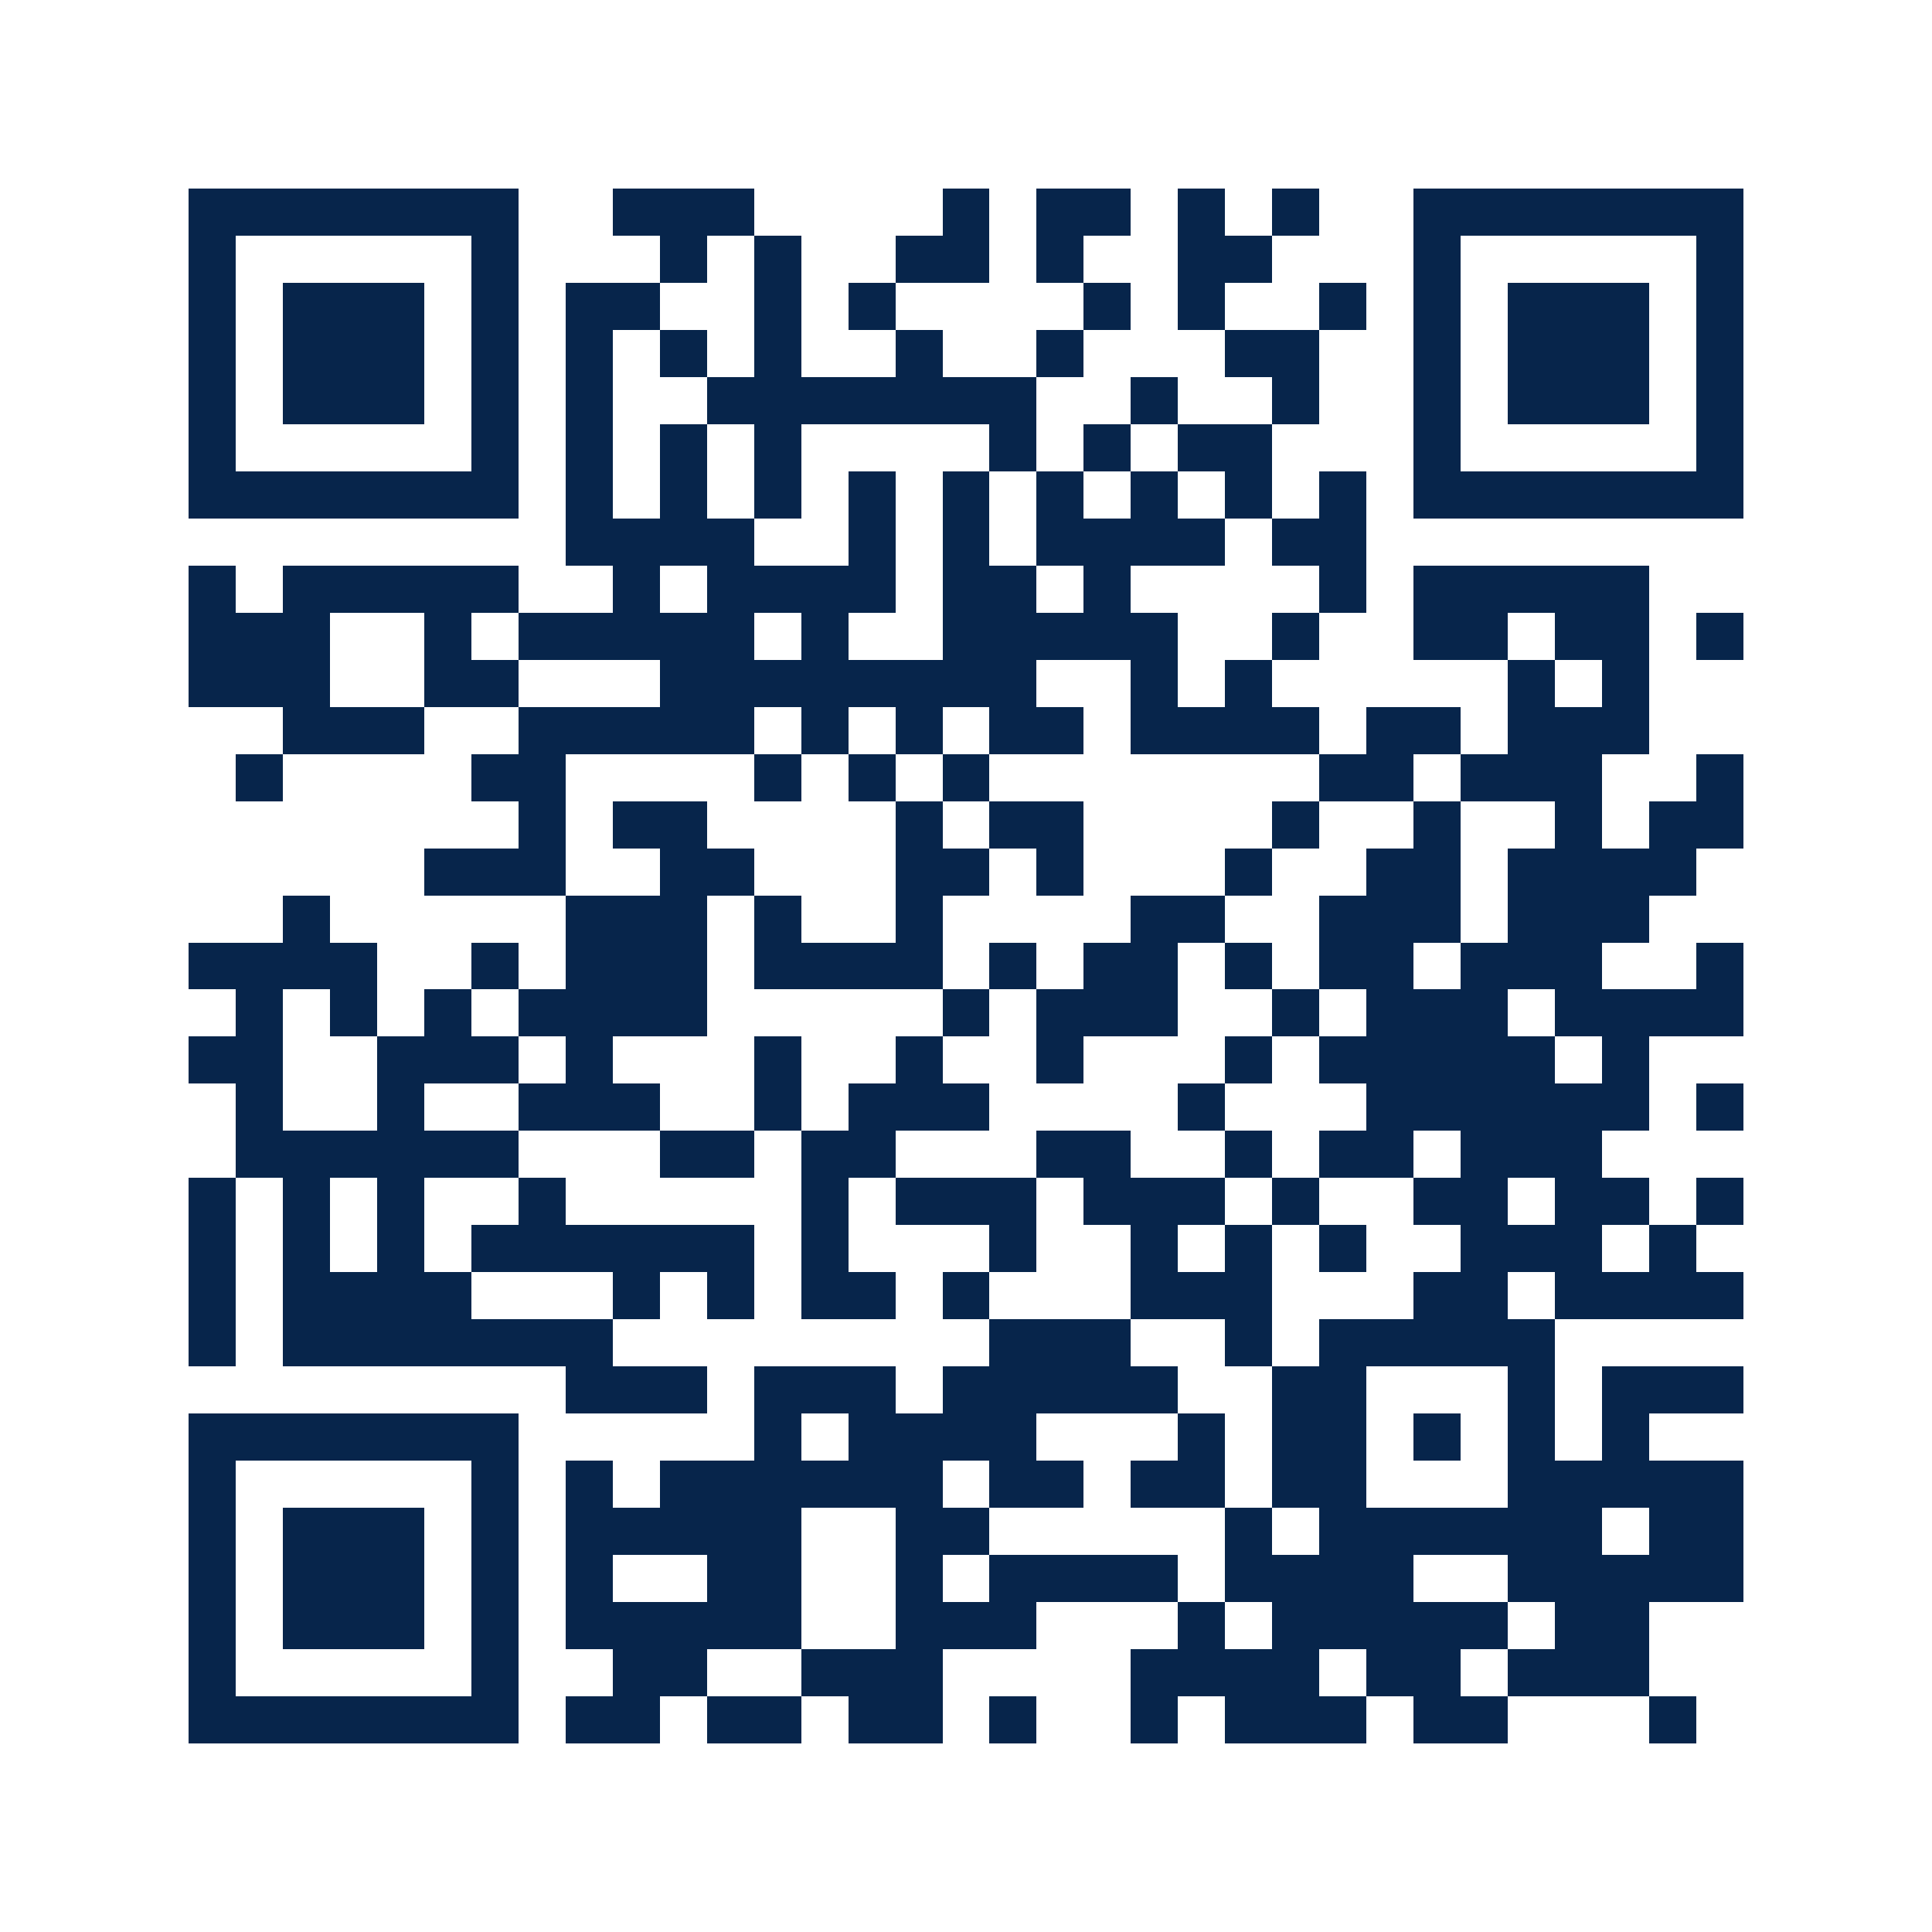
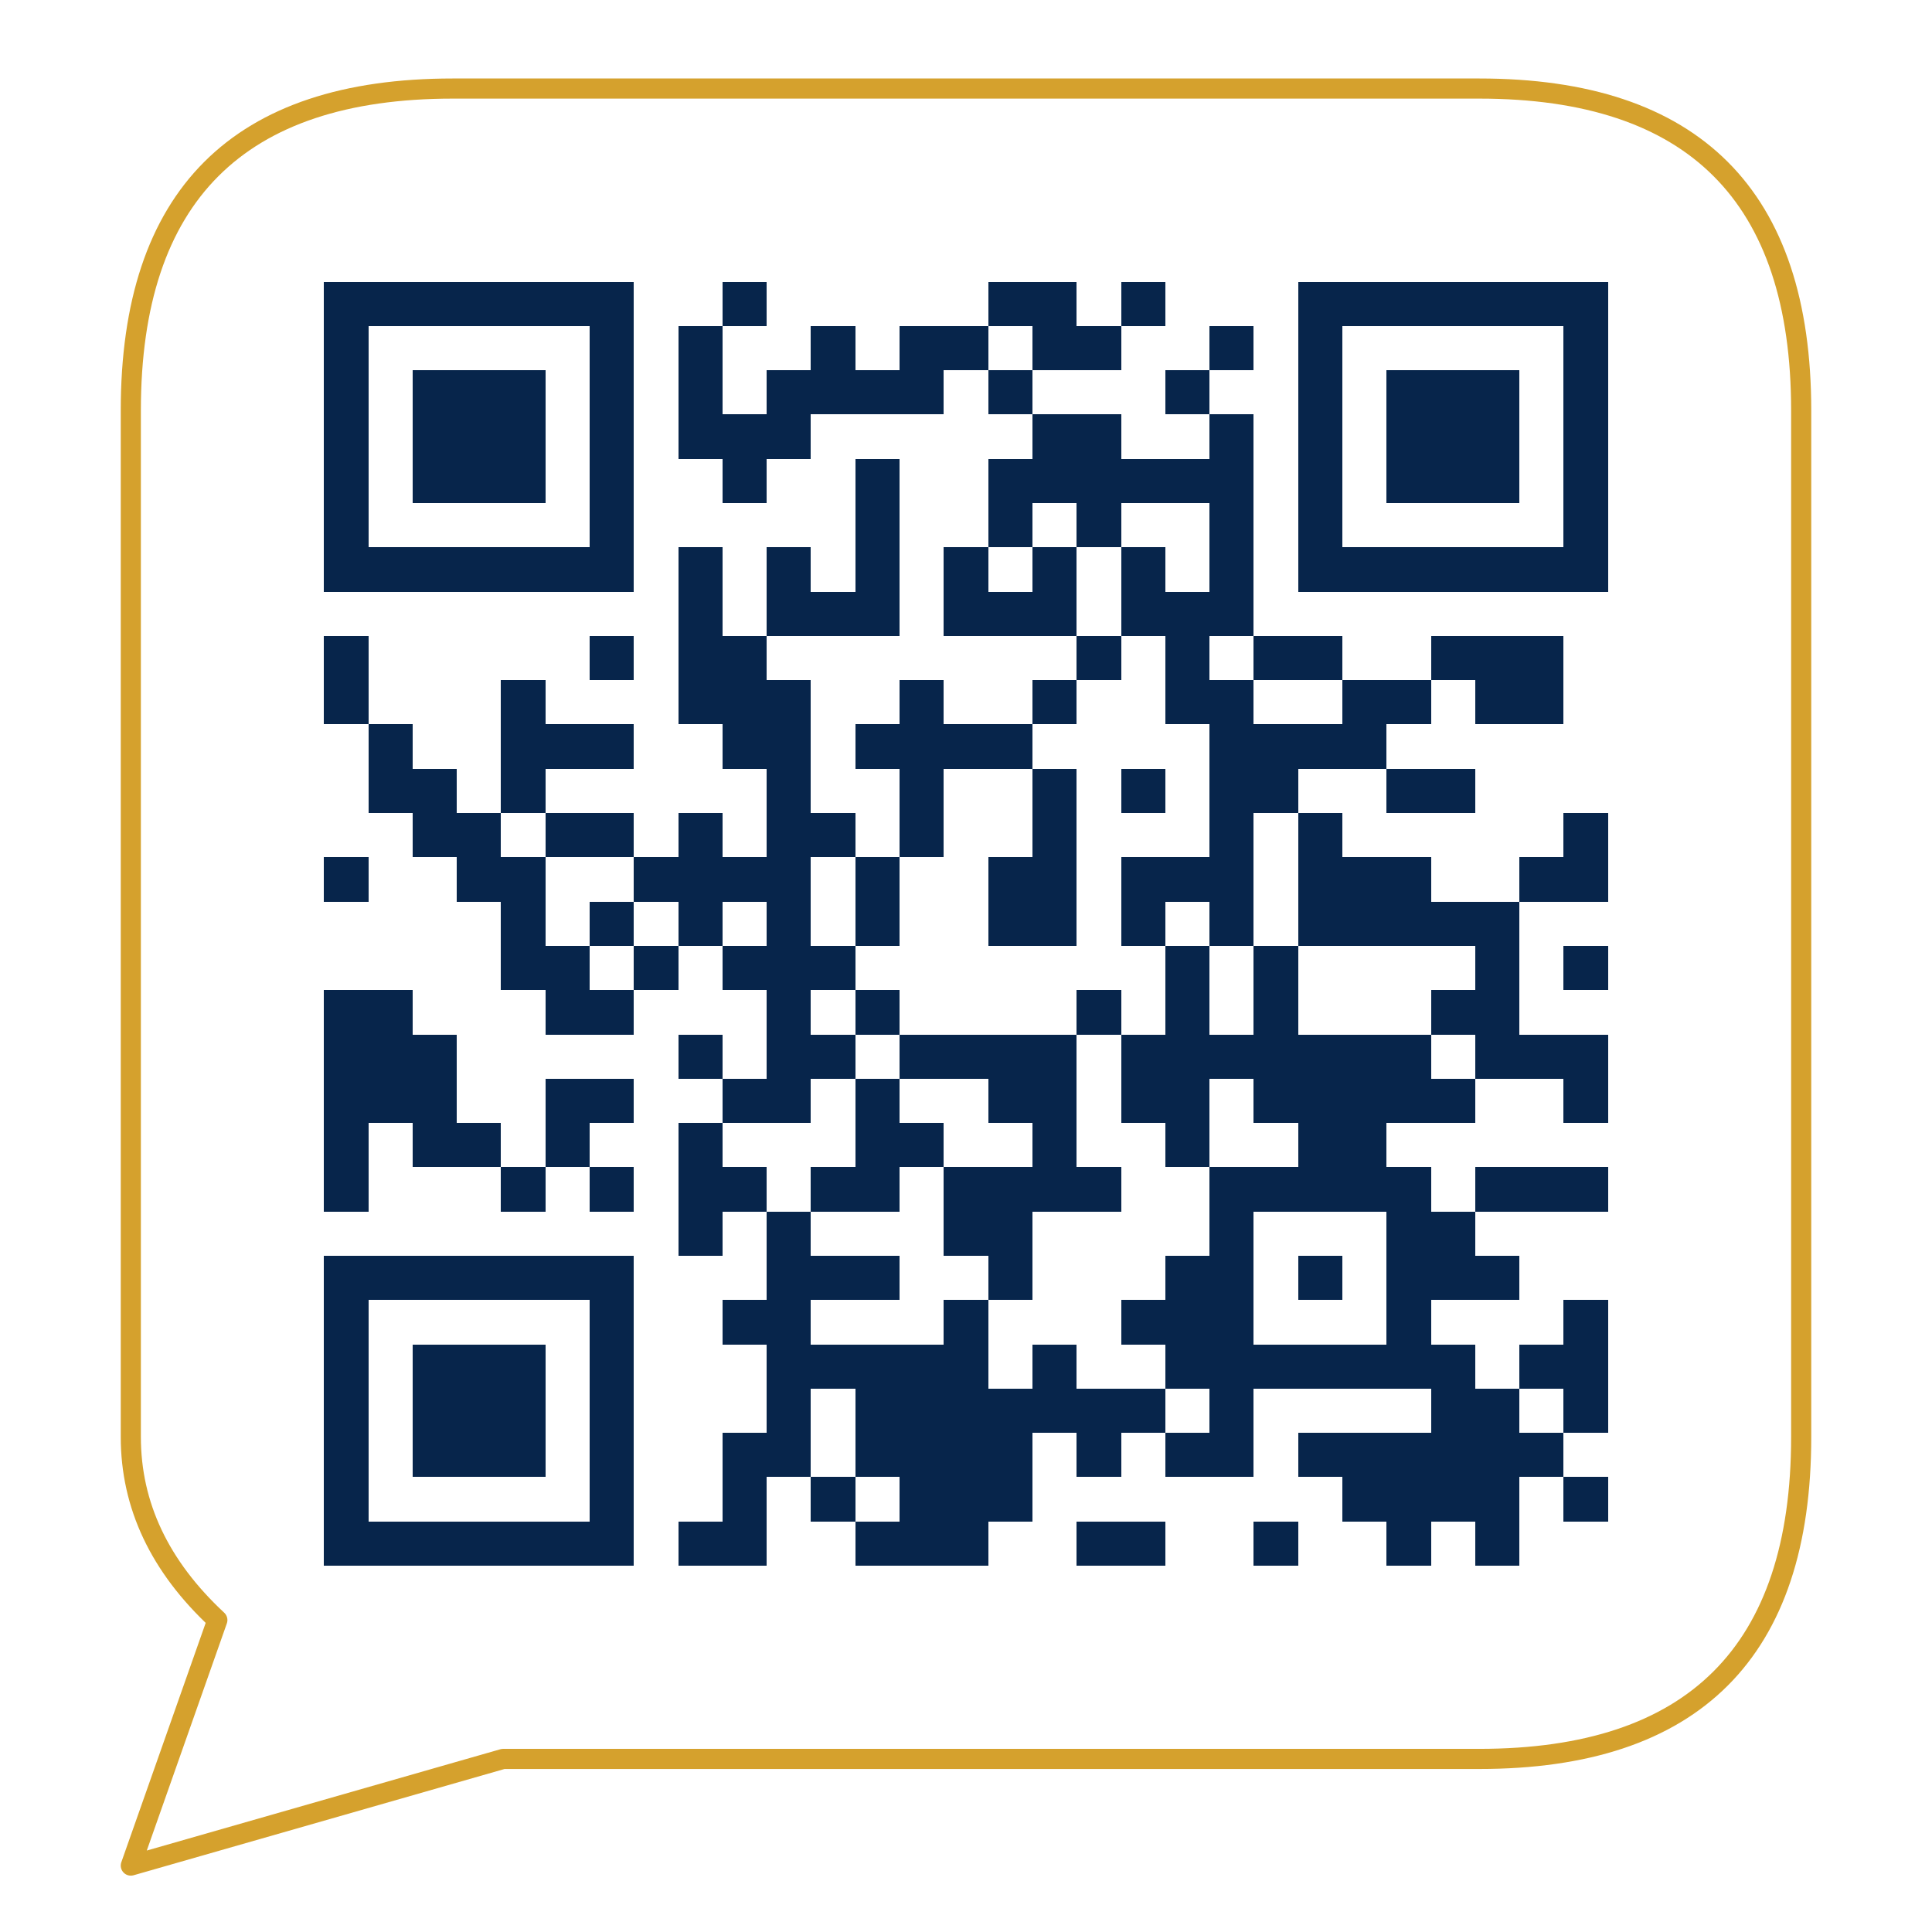
- <svg xmlns="http://www.w3.org/2000/svg" viewBox="0 0 41 41" width="512" height="512" shape-rendering="crispEdges">
-   <rect width="41" height="41" fill="white" />
-   <path d="M4,4h1v1h-1zM5,4h1v1h-1zM6,4h1v1h-1zM7,4h1v1h-1zM8,4h1v1h-1zM9,4h1v1h-1zM10,4h1v1h-1zM13,4h1v1h-1zM14,4h1v1h-1zM15,4h1v1h-1zM20,4h1v1h-1zM22,4h1v1h-1zM23,4h1v1h-1zM25,4h1v1h-1zM27,4h1v1h-1zM30,4h1v1h-1zM31,4h1v1h-1zM32,4h1v1h-1zM33,4h1v1h-1zM34,4h1v1h-1zM35,4h1v1h-1zM36,4h1v1h-1zM4,5h1v1h-1zM10,5h1v1h-1zM14,5h1v1h-1zM16,5h1v1h-1zM19,5h1v1h-1zM20,5h1v1h-1zM22,5h1v1h-1zM25,5h1v1h-1zM26,5h1v1h-1zM30,5h1v1h-1zM36,5h1v1h-1zM4,6h1v1h-1zM6,6h1v1h-1zM7,6h1v1h-1zM8,6h1v1h-1zM10,6h1v1h-1zM12,6h1v1h-1zM13,6h1v1h-1zM16,6h1v1h-1zM18,6h1v1h-1zM23,6h1v1h-1zM25,6h1v1h-1zM28,6h1v1h-1zM30,6h1v1h-1zM32,6h1v1h-1zM33,6h1v1h-1zM34,6h1v1h-1zM36,6h1v1h-1zM4,7h1v1h-1zM6,7h1v1h-1zM7,7h1v1h-1zM8,7h1v1h-1zM10,7h1v1h-1zM12,7h1v1h-1zM14,7h1v1h-1zM16,7h1v1h-1zM19,7h1v1h-1zM22,7h1v1h-1zM26,7h1v1h-1zM27,7h1v1h-1zM30,7h1v1h-1zM32,7h1v1h-1zM33,7h1v1h-1zM34,7h1v1h-1zM36,7h1v1h-1zM4,8h1v1h-1zM6,8h1v1h-1zM7,8h1v1h-1zM8,8h1v1h-1zM10,8h1v1h-1zM12,8h1v1h-1zM15,8h1v1h-1zM16,8h1v1h-1zM17,8h1v1h-1zM18,8h1v1h-1zM19,8h1v1h-1zM20,8h1v1h-1zM21,8h1v1h-1zM24,8h1v1h-1zM27,8h1v1h-1zM30,8h1v1h-1zM32,8h1v1h-1zM33,8h1v1h-1zM34,8h1v1h-1zM36,8h1v1h-1zM4,9h1v1h-1zM10,9h1v1h-1zM12,9h1v1h-1zM14,9h1v1h-1zM16,9h1v1h-1zM21,9h1v1h-1zM23,9h1v1h-1zM25,9h1v1h-1zM26,9h1v1h-1zM30,9h1v1h-1zM36,9h1v1h-1zM4,10h1v1h-1zM5,10h1v1h-1zM6,10h1v1h-1zM7,10h1v1h-1zM8,10h1v1h-1zM9,10h1v1h-1zM10,10h1v1h-1zM12,10h1v1h-1zM14,10h1v1h-1zM16,10h1v1h-1zM18,10h1v1h-1zM20,10h1v1h-1zM22,10h1v1h-1zM24,10h1v1h-1zM26,10h1v1h-1zM28,10h1v1h-1zM30,10h1v1h-1zM31,10h1v1h-1zM32,10h1v1h-1zM33,10h1v1h-1zM34,10h1v1h-1zM35,10h1v1h-1zM36,10h1v1h-1zM12,11h1v1h-1zM13,11h1v1h-1zM14,11h1v1h-1zM15,11h1v1h-1zM18,11h1v1h-1zM20,11h1v1h-1zM22,11h1v1h-1zM23,11h1v1h-1zM24,11h1v1h-1zM25,11h1v1h-1zM27,11h1v1h-1zM28,11h1v1h-1zM4,12h1v1h-1zM6,12h1v1h-1zM7,12h1v1h-1zM8,12h1v1h-1zM9,12h1v1h-1zM10,12h1v1h-1zM13,12h1v1h-1zM15,12h1v1h-1zM16,12h1v1h-1zM17,12h1v1h-1zM18,12h1v1h-1zM20,12h1v1h-1zM21,12h1v1h-1zM23,12h1v1h-1zM28,12h1v1h-1zM30,12h1v1h-1zM31,12h1v1h-1zM32,12h1v1h-1zM33,12h1v1h-1zM34,12h1v1h-1zM4,13h1v1h-1zM5,13h1v1h-1zM6,13h1v1h-1zM9,13h1v1h-1zM11,13h1v1h-1zM12,13h1v1h-1zM13,13h1v1h-1zM14,13h1v1h-1zM15,13h1v1h-1zM17,13h1v1h-1zM20,13h1v1h-1zM21,13h1v1h-1zM22,13h1v1h-1zM23,13h1v1h-1zM24,13h1v1h-1zM27,13h1v1h-1zM30,13h1v1h-1zM31,13h1v1h-1zM33,13h1v1h-1zM34,13h1v1h-1zM36,13h1v1h-1zM4,14h1v1h-1zM5,14h1v1h-1zM6,14h1v1h-1zM9,14h1v1h-1zM10,14h1v1h-1zM14,14h1v1h-1zM15,14h1v1h-1zM16,14h1v1h-1zM17,14h1v1h-1zM18,14h1v1h-1zM19,14h1v1h-1zM20,14h1v1h-1zM21,14h1v1h-1zM24,14h1v1h-1zM26,14h1v1h-1zM32,14h1v1h-1zM34,14h1v1h-1zM6,15h1v1h-1zM7,15h1v1h-1zM8,15h1v1h-1zM11,15h1v1h-1zM12,15h1v1h-1zM13,15h1v1h-1zM14,15h1v1h-1zM15,15h1v1h-1zM17,15h1v1h-1zM19,15h1v1h-1zM21,15h1v1h-1zM22,15h1v1h-1zM24,15h1v1h-1zM25,15h1v1h-1zM26,15h1v1h-1zM27,15h1v1h-1zM29,15h1v1h-1zM30,15h1v1h-1zM32,15h1v1h-1zM33,15h1v1h-1zM34,15h1v1h-1zM5,16h1v1h-1zM10,16h1v1h-1zM11,16h1v1h-1zM16,16h1v1h-1zM18,16h1v1h-1zM20,16h1v1h-1zM28,16h1v1h-1zM29,16h1v1h-1zM31,16h1v1h-1zM32,16h1v1h-1zM33,16h1v1h-1zM36,16h1v1h-1zM11,17h1v1h-1zM13,17h1v1h-1zM14,17h1v1h-1zM19,17h1v1h-1zM21,17h1v1h-1zM22,17h1v1h-1zM27,17h1v1h-1zM30,17h1v1h-1zM33,17h1v1h-1zM35,17h1v1h-1zM36,17h1v1h-1zM9,18h1v1h-1zM10,18h1v1h-1zM11,18h1v1h-1zM14,18h1v1h-1zM15,18h1v1h-1zM19,18h1v1h-1zM20,18h1v1h-1zM22,18h1v1h-1zM26,18h1v1h-1zM29,18h1v1h-1zM30,18h1v1h-1zM32,18h1v1h-1zM33,18h1v1h-1zM34,18h1v1h-1zM35,18h1v1h-1zM6,19h1v1h-1zM12,19h1v1h-1zM13,19h1v1h-1zM14,19h1v1h-1zM16,19h1v1h-1zM19,19h1v1h-1zM24,19h1v1h-1zM25,19h1v1h-1zM28,19h1v1h-1zM29,19h1v1h-1zM30,19h1v1h-1zM32,19h1v1h-1zM33,19h1v1h-1zM34,19h1v1h-1zM4,20h1v1h-1zM5,20h1v1h-1zM6,20h1v1h-1zM7,20h1v1h-1zM10,20h1v1h-1zM12,20h1v1h-1zM13,20h1v1h-1zM14,20h1v1h-1zM16,20h1v1h-1zM17,20h1v1h-1zM18,20h1v1h-1zM19,20h1v1h-1zM21,20h1v1h-1zM23,20h1v1h-1zM24,20h1v1h-1zM26,20h1v1h-1zM28,20h1v1h-1zM29,20h1v1h-1zM31,20h1v1h-1zM32,20h1v1h-1zM33,20h1v1h-1zM36,20h1v1h-1zM5,21h1v1h-1zM7,21h1v1h-1zM9,21h1v1h-1zM11,21h1v1h-1zM12,21h1v1h-1zM13,21h1v1h-1zM14,21h1v1h-1zM20,21h1v1h-1zM22,21h1v1h-1zM23,21h1v1h-1zM24,21h1v1h-1zM27,21h1v1h-1zM29,21h1v1h-1zM30,21h1v1h-1zM31,21h1v1h-1zM33,21h1v1h-1zM34,21h1v1h-1zM35,21h1v1h-1zM36,21h1v1h-1zM4,22h1v1h-1zM5,22h1v1h-1zM8,22h1v1h-1zM9,22h1v1h-1zM10,22h1v1h-1zM12,22h1v1h-1zM16,22h1v1h-1zM19,22h1v1h-1zM22,22h1v1h-1zM26,22h1v1h-1zM28,22h1v1h-1zM29,22h1v1h-1zM30,22h1v1h-1zM31,22h1v1h-1zM32,22h1v1h-1zM34,22h1v1h-1zM5,23h1v1h-1zM8,23h1v1h-1zM11,23h1v1h-1zM12,23h1v1h-1zM13,23h1v1h-1zM16,23h1v1h-1zM18,23h1v1h-1zM19,23h1v1h-1zM20,23h1v1h-1zM25,23h1v1h-1zM29,23h1v1h-1zM30,23h1v1h-1zM31,23h1v1h-1zM32,23h1v1h-1zM33,23h1v1h-1zM34,23h1v1h-1zM36,23h1v1h-1zM5,24h1v1h-1zM6,24h1v1h-1zM7,24h1v1h-1zM8,24h1v1h-1zM9,24h1v1h-1zM10,24h1v1h-1zM14,24h1v1h-1zM15,24h1v1h-1zM17,24h1v1h-1zM18,24h1v1h-1zM22,24h1v1h-1zM23,24h1v1h-1zM26,24h1v1h-1zM28,24h1v1h-1zM29,24h1v1h-1zM31,24h1v1h-1zM32,24h1v1h-1zM33,24h1v1h-1zM4,25h1v1h-1zM6,25h1v1h-1zM8,25h1v1h-1zM11,25h1v1h-1zM17,25h1v1h-1zM19,25h1v1h-1zM20,25h1v1h-1zM21,25h1v1h-1zM23,25h1v1h-1zM24,25h1v1h-1zM25,25h1v1h-1zM27,25h1v1h-1zM30,25h1v1h-1zM31,25h1v1h-1zM33,25h1v1h-1zM34,25h1v1h-1zM36,25h1v1h-1zM4,26h1v1h-1zM6,26h1v1h-1zM8,26h1v1h-1zM10,26h1v1h-1zM11,26h1v1h-1zM12,26h1v1h-1zM13,26h1v1h-1zM14,26h1v1h-1zM15,26h1v1h-1zM17,26h1v1h-1zM21,26h1v1h-1zM24,26h1v1h-1zM26,26h1v1h-1zM28,26h1v1h-1zM31,26h1v1h-1zM32,26h1v1h-1zM33,26h1v1h-1zM35,26h1v1h-1zM4,27h1v1h-1zM6,27h1v1h-1zM7,27h1v1h-1zM8,27h1v1h-1zM9,27h1v1h-1zM13,27h1v1h-1zM15,27h1v1h-1zM17,27h1v1h-1zM18,27h1v1h-1zM20,27h1v1h-1zM24,27h1v1h-1zM25,27h1v1h-1zM26,27h1v1h-1zM30,27h1v1h-1zM31,27h1v1h-1zM33,27h1v1h-1zM34,27h1v1h-1zM35,27h1v1h-1zM36,27h1v1h-1zM4,28h1v1h-1zM6,28h1v1h-1zM7,28h1v1h-1zM8,28h1v1h-1zM9,28h1v1h-1zM10,28h1v1h-1zM11,28h1v1h-1zM12,28h1v1h-1zM21,28h1v1h-1zM22,28h1v1h-1zM23,28h1v1h-1zM26,28h1v1h-1zM28,28h1v1h-1zM29,28h1v1h-1zM30,28h1v1h-1zM31,28h1v1h-1zM32,28h1v1h-1zM12,29h1v1h-1zM13,29h1v1h-1zM14,29h1v1h-1zM16,29h1v1h-1zM17,29h1v1h-1zM18,29h1v1h-1zM20,29h1v1h-1zM21,29h1v1h-1zM22,29h1v1h-1zM23,29h1v1h-1zM24,29h1v1h-1zM27,29h1v1h-1zM28,29h1v1h-1zM32,29h1v1h-1zM34,29h1v1h-1zM35,29h1v1h-1zM36,29h1v1h-1zM4,30h1v1h-1zM5,30h1v1h-1zM6,30h1v1h-1zM7,30h1v1h-1zM8,30h1v1h-1zM9,30h1v1h-1zM10,30h1v1h-1zM16,30h1v1h-1zM18,30h1v1h-1zM19,30h1v1h-1zM20,30h1v1h-1zM21,30h1v1h-1zM25,30h1v1h-1zM27,30h1v1h-1zM28,30h1v1h-1zM30,30h1v1h-1zM32,30h1v1h-1zM34,30h1v1h-1zM4,31h1v1h-1zM10,31h1v1h-1zM12,31h1v1h-1zM14,31h1v1h-1zM15,31h1v1h-1zM16,31h1v1h-1zM17,31h1v1h-1zM18,31h1v1h-1zM19,31h1v1h-1zM21,31h1v1h-1zM22,31h1v1h-1zM24,31h1v1h-1zM25,31h1v1h-1zM27,31h1v1h-1zM28,31h1v1h-1zM32,31h1v1h-1zM33,31h1v1h-1zM34,31h1v1h-1zM35,31h1v1h-1zM36,31h1v1h-1zM4,32h1v1h-1zM6,32h1v1h-1zM7,32h1v1h-1zM8,32h1v1h-1zM10,32h1v1h-1zM12,32h1v1h-1zM13,32h1v1h-1zM14,32h1v1h-1zM15,32h1v1h-1zM16,32h1v1h-1zM19,32h1v1h-1zM20,32h1v1h-1zM26,32h1v1h-1zM28,32h1v1h-1zM29,32h1v1h-1zM30,32h1v1h-1zM31,32h1v1h-1zM32,32h1v1h-1zM33,32h1v1h-1zM35,32h1v1h-1zM36,32h1v1h-1zM4,33h1v1h-1zM6,33h1v1h-1zM7,33h1v1h-1zM8,33h1v1h-1zM10,33h1v1h-1zM12,33h1v1h-1zM15,33h1v1h-1zM16,33h1v1h-1zM19,33h1v1h-1zM21,33h1v1h-1zM22,33h1v1h-1zM23,33h1v1h-1zM24,33h1v1h-1zM26,33h1v1h-1zM27,33h1v1h-1zM28,33h1v1h-1zM29,33h1v1h-1zM32,33h1v1h-1zM33,33h1v1h-1zM34,33h1v1h-1zM35,33h1v1h-1zM36,33h1v1h-1zM4,34h1v1h-1zM6,34h1v1h-1zM7,34h1v1h-1zM8,34h1v1h-1zM10,34h1v1h-1zM12,34h1v1h-1zM13,34h1v1h-1zM14,34h1v1h-1zM15,34h1v1h-1zM16,34h1v1h-1zM19,34h1v1h-1zM20,34h1v1h-1zM21,34h1v1h-1zM25,34h1v1h-1zM27,34h1v1h-1zM28,34h1v1h-1zM29,34h1v1h-1zM30,34h1v1h-1zM31,34h1v1h-1zM33,34h1v1h-1zM34,34h1v1h-1zM4,35h1v1h-1zM10,35h1v1h-1zM13,35h1v1h-1zM14,35h1v1h-1zM17,35h1v1h-1zM18,35h1v1h-1zM19,35h1v1h-1zM24,35h1v1h-1zM25,35h1v1h-1zM26,35h1v1h-1zM27,35h1v1h-1zM29,35h1v1h-1zM30,35h1v1h-1zM32,35h1v1h-1zM33,35h1v1h-1zM34,35h1v1h-1zM4,36h1v1h-1zM5,36h1v1h-1zM6,36h1v1h-1zM7,36h1v1h-1zM8,36h1v1h-1zM9,36h1v1h-1zM10,36h1v1h-1zM12,36h1v1h-1zM13,36h1v1h-1zM15,36h1v1h-1zM16,36h1v1h-1zM18,36h1v1h-1zM19,36h1v1h-1zM21,36h1v1h-1zM24,36h1v1h-1zM26,36h1v1h-1zM27,36h1v1h-1zM28,36h1v1h-1zM30,36h1v1h-1zM31,36h1v1h-1zM35,36h1v1h-1z" fill="#07254b" />
+ <svg xmlns="http://www.w3.org/2000/svg" width="960" height="960" viewBox="0 0 960 960">
+   <rect width="960" height="960" fill="white" />
+   <path d="M225 44H735Q895 44 895 204V714Q895 874 735 874H250L65 927L108 805Q65 765 65 714V204Q65 44 225 44Z" fill="white" stroke="#d5a12d" stroke-width="10" stroke-linejoin="round" />
+   <path d="M4,4h1v1h-1zM5,4h1v1h-1zM6,4h1v1h-1zM7,4h1v1h-1zM8,4h1v1h-1zM9,4h1v1h-1zM10,4h1v1h-1zM13,4h1v1h-1zM19,4h1v1h-1zM20,4h1v1h-1zM22,4h1v1h-1zM26,4h1v1h-1zM27,4h1v1h-1zM28,4h1v1h-1zM29,4h1v1h-1zM30,4h1v1h-1zM31,4h1v1h-1zM32,4h1v1h-1zM4,5h1v1h-1zM10,5h1v1h-1zM12,5h1v1h-1zM15,5h1v1h-1zM17,5h1v1h-1zM18,5h1v1h-1zM20,5h1v1h-1zM21,5h1v1h-1zM24,5h1v1h-1zM26,5h1v1h-1zM32,5h1v1h-1zM4,6h1v1h-1zM6,6h1v1h-1zM7,6h1v1h-1zM8,6h1v1h-1zM10,6h1v1h-1zM12,6h1v1h-1zM14,6h1v1h-1zM15,6h1v1h-1zM16,6h1v1h-1zM17,6h1v1h-1zM19,6h1v1h-1zM23,6h1v1h-1zM26,6h1v1h-1zM28,6h1v1h-1zM29,6h1v1h-1zM30,6h1v1h-1zM32,6h1v1h-1zM4,7h1v1h-1zM6,7h1v1h-1zM7,7h1v1h-1zM8,7h1v1h-1zM10,7h1v1h-1zM12,7h1v1h-1zM13,7h1v1h-1zM14,7h1v1h-1zM20,7h1v1h-1zM21,7h1v1h-1zM24,7h1v1h-1zM26,7h1v1h-1zM28,7h1v1h-1zM29,7h1v1h-1zM30,7h1v1h-1zM32,7h1v1h-1zM4,8h1v1h-1zM6,8h1v1h-1zM7,8h1v1h-1zM8,8h1v1h-1zM10,8h1v1h-1zM13,8h1v1h-1zM16,8h1v1h-1zM19,8h1v1h-1zM20,8h1v1h-1zM21,8h1v1h-1zM22,8h1v1h-1zM23,8h1v1h-1zM24,8h1v1h-1zM26,8h1v1h-1zM28,8h1v1h-1zM29,8h1v1h-1zM30,8h1v1h-1zM32,8h1v1h-1zM4,9h1v1h-1zM10,9h1v1h-1zM16,9h1v1h-1zM19,9h1v1h-1zM21,9h1v1h-1zM24,9h1v1h-1zM26,9h1v1h-1zM32,9h1v1h-1zM4,10h1v1h-1zM5,10h1v1h-1zM6,10h1v1h-1zM7,10h1v1h-1zM8,10h1v1h-1zM9,10h1v1h-1zM10,10h1v1h-1zM12,10h1v1h-1zM14,10h1v1h-1zM16,10h1v1h-1zM18,10h1v1h-1zM20,10h1v1h-1zM22,10h1v1h-1zM24,10h1v1h-1zM26,10h1v1h-1zM27,10h1v1h-1zM28,10h1v1h-1zM29,10h1v1h-1zM30,10h1v1h-1zM31,10h1v1h-1zM32,10h1v1h-1zM12,11h1v1h-1zM14,11h1v1h-1zM15,11h1v1h-1zM16,11h1v1h-1zM18,11h1v1h-1zM19,11h1v1h-1zM20,11h1v1h-1zM22,11h1v1h-1zM23,11h1v1h-1zM24,11h1v1h-1zM4,12h1v1h-1zM10,12h1v1h-1zM12,12h1v1h-1zM13,12h1v1h-1zM21,12h1v1h-1zM23,12h1v1h-1zM25,12h1v1h-1zM26,12h1v1h-1zM29,12h1v1h-1zM30,12h1v1h-1zM31,12h1v1h-1zM4,13h1v1h-1zM8,13h1v1h-1zM12,13h1v1h-1zM13,13h1v1h-1zM14,13h1v1h-1zM17,13h1v1h-1zM20,13h1v1h-1zM23,13h1v1h-1zM24,13h1v1h-1zM27,13h1v1h-1zM28,13h1v1h-1zM30,13h1v1h-1zM31,13h1v1h-1zM5,14h1v1h-1zM8,14h1v1h-1zM9,14h1v1h-1zM10,14h1v1h-1zM13,14h1v1h-1zM14,14h1v1h-1zM16,14h1v1h-1zM17,14h1v1h-1zM18,14h1v1h-1zM19,14h1v1h-1zM24,14h1v1h-1zM25,14h1v1h-1zM26,14h1v1h-1zM27,14h1v1h-1zM5,15h1v1h-1zM6,15h1v1h-1zM8,15h1v1h-1zM14,15h1v1h-1zM17,15h1v1h-1zM20,15h1v1h-1zM22,15h1v1h-1zM24,15h1v1h-1zM25,15h1v1h-1zM28,15h1v1h-1zM29,15h1v1h-1zM6,16h1v1h-1zM7,16h1v1h-1zM9,16h1v1h-1zM10,16h1v1h-1zM12,16h1v1h-1zM14,16h1v1h-1zM15,16h1v1h-1zM17,16h1v1h-1zM20,16h1v1h-1zM24,16h1v1h-1zM26,16h1v1h-1zM32,16h1v1h-1zM4,17h1v1h-1zM7,17h1v1h-1zM8,17h1v1h-1zM11,17h1v1h-1zM12,17h1v1h-1zM13,17h1v1h-1zM14,17h1v1h-1zM16,17h1v1h-1zM19,17h1v1h-1zM20,17h1v1h-1zM22,17h1v1h-1zM23,17h1v1h-1zM24,17h1v1h-1zM26,17h1v1h-1zM27,17h1v1h-1zM28,17h1v1h-1zM31,17h1v1h-1zM32,17h1v1h-1zM8,18h1v1h-1zM10,18h1v1h-1zM12,18h1v1h-1zM14,18h1v1h-1zM16,18h1v1h-1zM19,18h1v1h-1zM20,18h1v1h-1zM22,18h1v1h-1zM24,18h1v1h-1zM26,18h1v1h-1zM27,18h1v1h-1zM28,18h1v1h-1zM29,18h1v1h-1zM30,18h1v1h-1zM8,19h1v1h-1zM9,19h1v1h-1zM11,19h1v1h-1zM13,19h1v1h-1zM14,19h1v1h-1zM15,19h1v1h-1zM23,19h1v1h-1zM25,19h1v1h-1zM30,19h1v1h-1zM32,19h1v1h-1zM4,20h1v1h-1zM5,20h1v1h-1zM9,20h1v1h-1zM10,20h1v1h-1zM14,20h1v1h-1zM16,20h1v1h-1zM21,20h1v1h-1zM23,20h1v1h-1zM25,20h1v1h-1zM29,20h1v1h-1zM30,20h1v1h-1zM4,21h1v1h-1zM5,21h1v1h-1zM6,21h1v1h-1zM12,21h1v1h-1zM14,21h1v1h-1zM15,21h1v1h-1zM17,21h1v1h-1zM18,21h1v1h-1zM19,21h1v1h-1zM20,21h1v1h-1zM22,21h1v1h-1zM23,21h1v1h-1zM24,21h1v1h-1zM25,21h1v1h-1zM26,21h1v1h-1zM27,21h1v1h-1zM28,21h1v1h-1zM30,21h1v1h-1zM31,21h1v1h-1zM32,21h1v1h-1zM4,22h1v1h-1zM5,22h1v1h-1zM6,22h1v1h-1zM9,22h1v1h-1zM10,22h1v1h-1zM13,22h1v1h-1zM14,22h1v1h-1zM16,22h1v1h-1zM19,22h1v1h-1zM20,22h1v1h-1zM22,22h1v1h-1zM23,22h1v1h-1zM25,22h1v1h-1zM26,22h1v1h-1zM27,22h1v1h-1zM28,22h1v1h-1zM29,22h1v1h-1zM32,22h1v1h-1zM4,23h1v1h-1zM6,23h1v1h-1zM7,23h1v1h-1zM9,23h1v1h-1zM12,23h1v1h-1zM16,23h1v1h-1zM17,23h1v1h-1zM20,23h1v1h-1zM23,23h1v1h-1zM26,23h1v1h-1zM27,23h1v1h-1zM4,24h1v1h-1zM8,24h1v1h-1zM10,24h1v1h-1zM12,24h1v1h-1zM13,24h1v1h-1zM15,24h1v1h-1zM16,24h1v1h-1zM18,24h1v1h-1zM19,24h1v1h-1zM20,24h1v1h-1zM21,24h1v1h-1zM24,24h1v1h-1zM25,24h1v1h-1zM26,24h1v1h-1zM27,24h1v1h-1zM28,24h1v1h-1zM30,24h1v1h-1zM31,24h1v1h-1zM32,24h1v1h-1zM12,25h1v1h-1zM14,25h1v1h-1zM18,25h1v1h-1zM19,25h1v1h-1zM24,25h1v1h-1zM28,25h1v1h-1zM29,25h1v1h-1zM4,26h1v1h-1zM5,26h1v1h-1zM6,26h1v1h-1zM7,26h1v1h-1zM8,26h1v1h-1zM9,26h1v1h-1zM10,26h1v1h-1zM14,26h1v1h-1zM15,26h1v1h-1zM16,26h1v1h-1zM19,26h1v1h-1zM23,26h1v1h-1zM24,26h1v1h-1zM26,26h1v1h-1zM28,26h1v1h-1zM29,26h1v1h-1zM30,26h1v1h-1zM4,27h1v1h-1zM10,27h1v1h-1zM13,27h1v1h-1zM14,27h1v1h-1zM18,27h1v1h-1zM22,27h1v1h-1zM23,27h1v1h-1zM24,27h1v1h-1zM28,27h1v1h-1zM32,27h1v1h-1zM4,28h1v1h-1zM6,28h1v1h-1zM7,28h1v1h-1zM8,28h1v1h-1zM10,28h1v1h-1zM14,28h1v1h-1zM15,28h1v1h-1zM16,28h1v1h-1zM17,28h1v1h-1zM18,28h1v1h-1zM20,28h1v1h-1zM23,28h1v1h-1zM24,28h1v1h-1zM25,28h1v1h-1zM26,28h1v1h-1zM27,28h1v1h-1zM28,28h1v1h-1zM29,28h1v1h-1zM31,28h1v1h-1zM32,28h1v1h-1zM4,29h1v1h-1zM6,29h1v1h-1zM7,29h1v1h-1zM8,29h1v1h-1zM10,29h1v1h-1zM14,29h1v1h-1zM16,29h1v1h-1zM17,29h1v1h-1zM18,29h1v1h-1zM19,29h1v1h-1zM20,29h1v1h-1zM21,29h1v1h-1zM22,29h1v1h-1zM24,29h1v1h-1zM29,29h1v1h-1zM30,29h1v1h-1zM32,29h1v1h-1zM4,30h1v1h-1zM6,30h1v1h-1zM7,30h1v1h-1zM8,30h1v1h-1zM10,30h1v1h-1zM13,30h1v1h-1zM14,30h1v1h-1zM16,30h1v1h-1zM17,30h1v1h-1zM18,30h1v1h-1zM19,30h1v1h-1zM21,30h1v1h-1zM23,30h1v1h-1zM24,30h1v1h-1zM26,30h1v1h-1zM27,30h1v1h-1zM28,30h1v1h-1zM29,30h1v1h-1zM30,30h1v1h-1zM31,30h1v1h-1zM4,31h1v1h-1zM10,31h1v1h-1zM13,31h1v1h-1zM15,31h1v1h-1zM17,31h1v1h-1zM18,31h1v1h-1zM19,31h1v1h-1zM27,31h1v1h-1zM28,31h1v1h-1zM29,31h1v1h-1zM30,31h1v1h-1zM32,31h1v1h-1zM4,32h1v1h-1zM5,32h1v1h-1zM6,32h1v1h-1zM7,32h1v1h-1zM8,32h1v1h-1zM9,32h1v1h-1zM10,32h1v1h-1zM12,32h1v1h-1zM13,32h1v1h-1zM16,32h1v1h-1zM17,32h1v1h-1zM18,32h1v1h-1zM21,32h1v1h-1zM22,32h1v1h-1zM25,32h1v1h-1zM28,32h1v1h-1zM30,32h1v1h-1z" transform="translate(73 52) scale(22)" fill="#07254b" shape-rendering="crispEdges" />
</svg>
